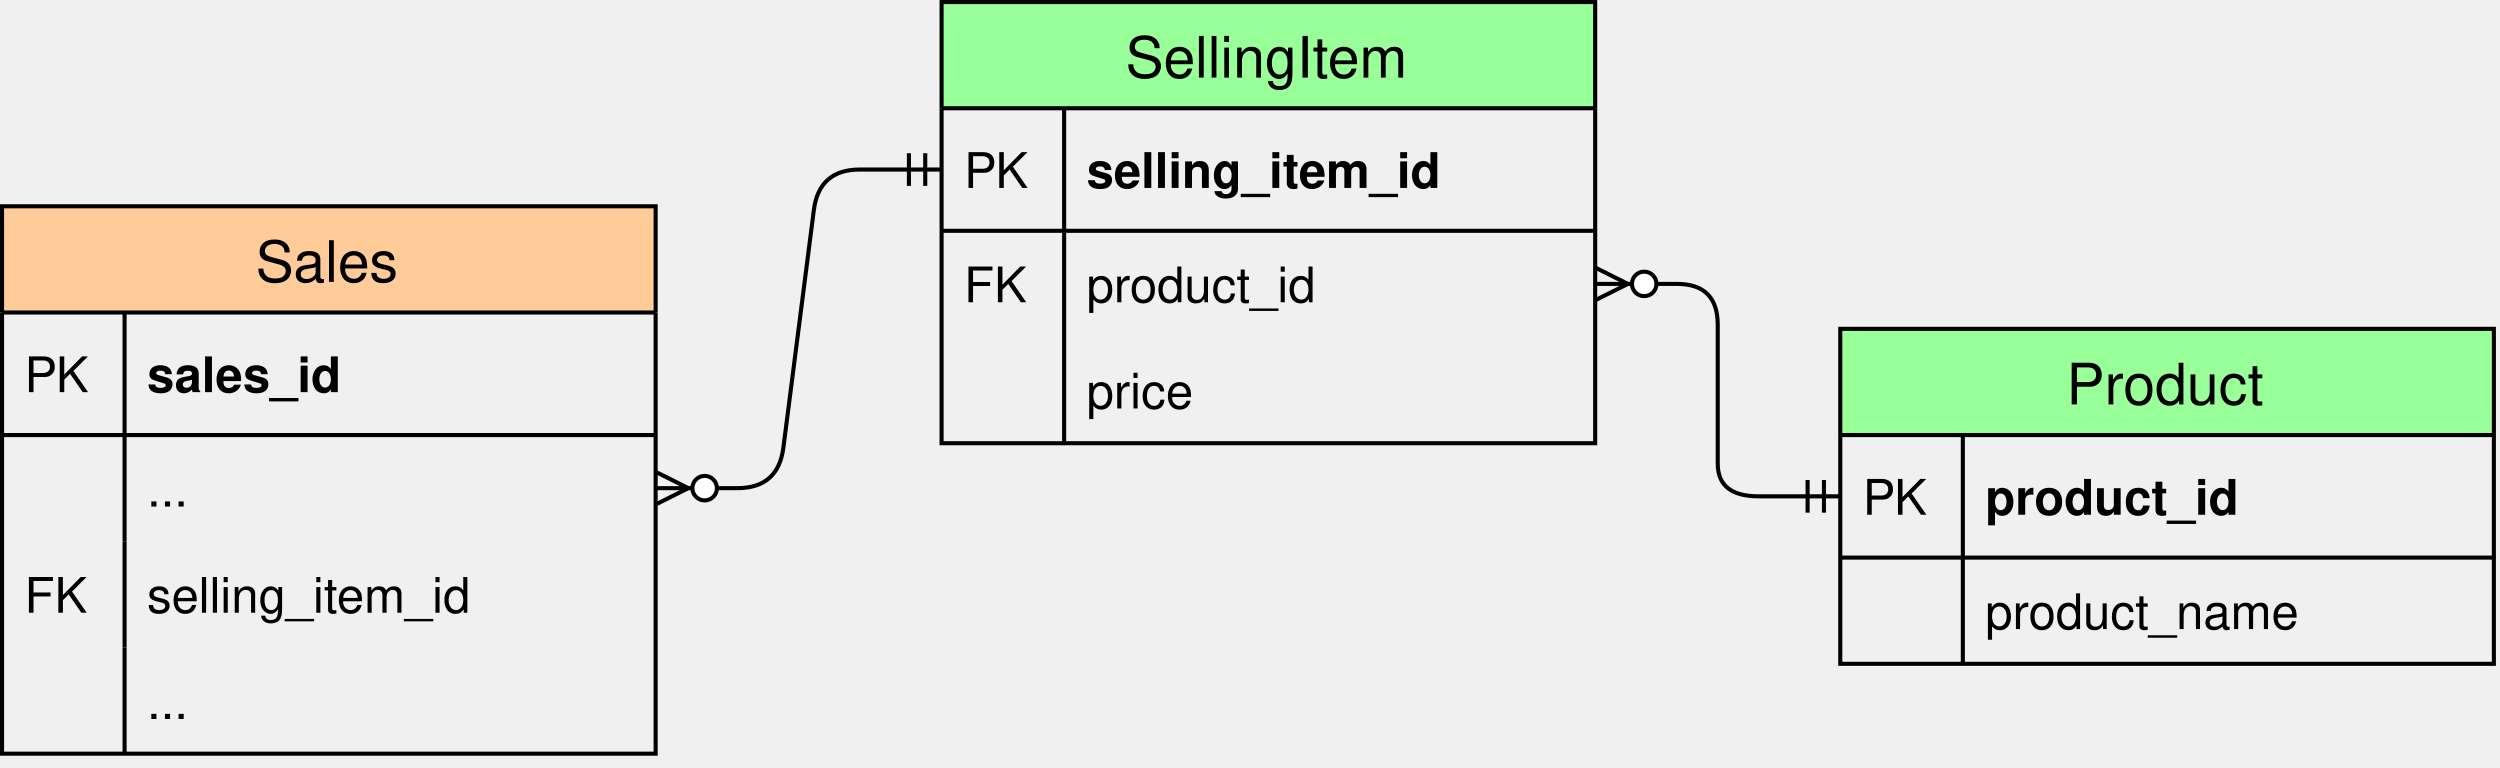
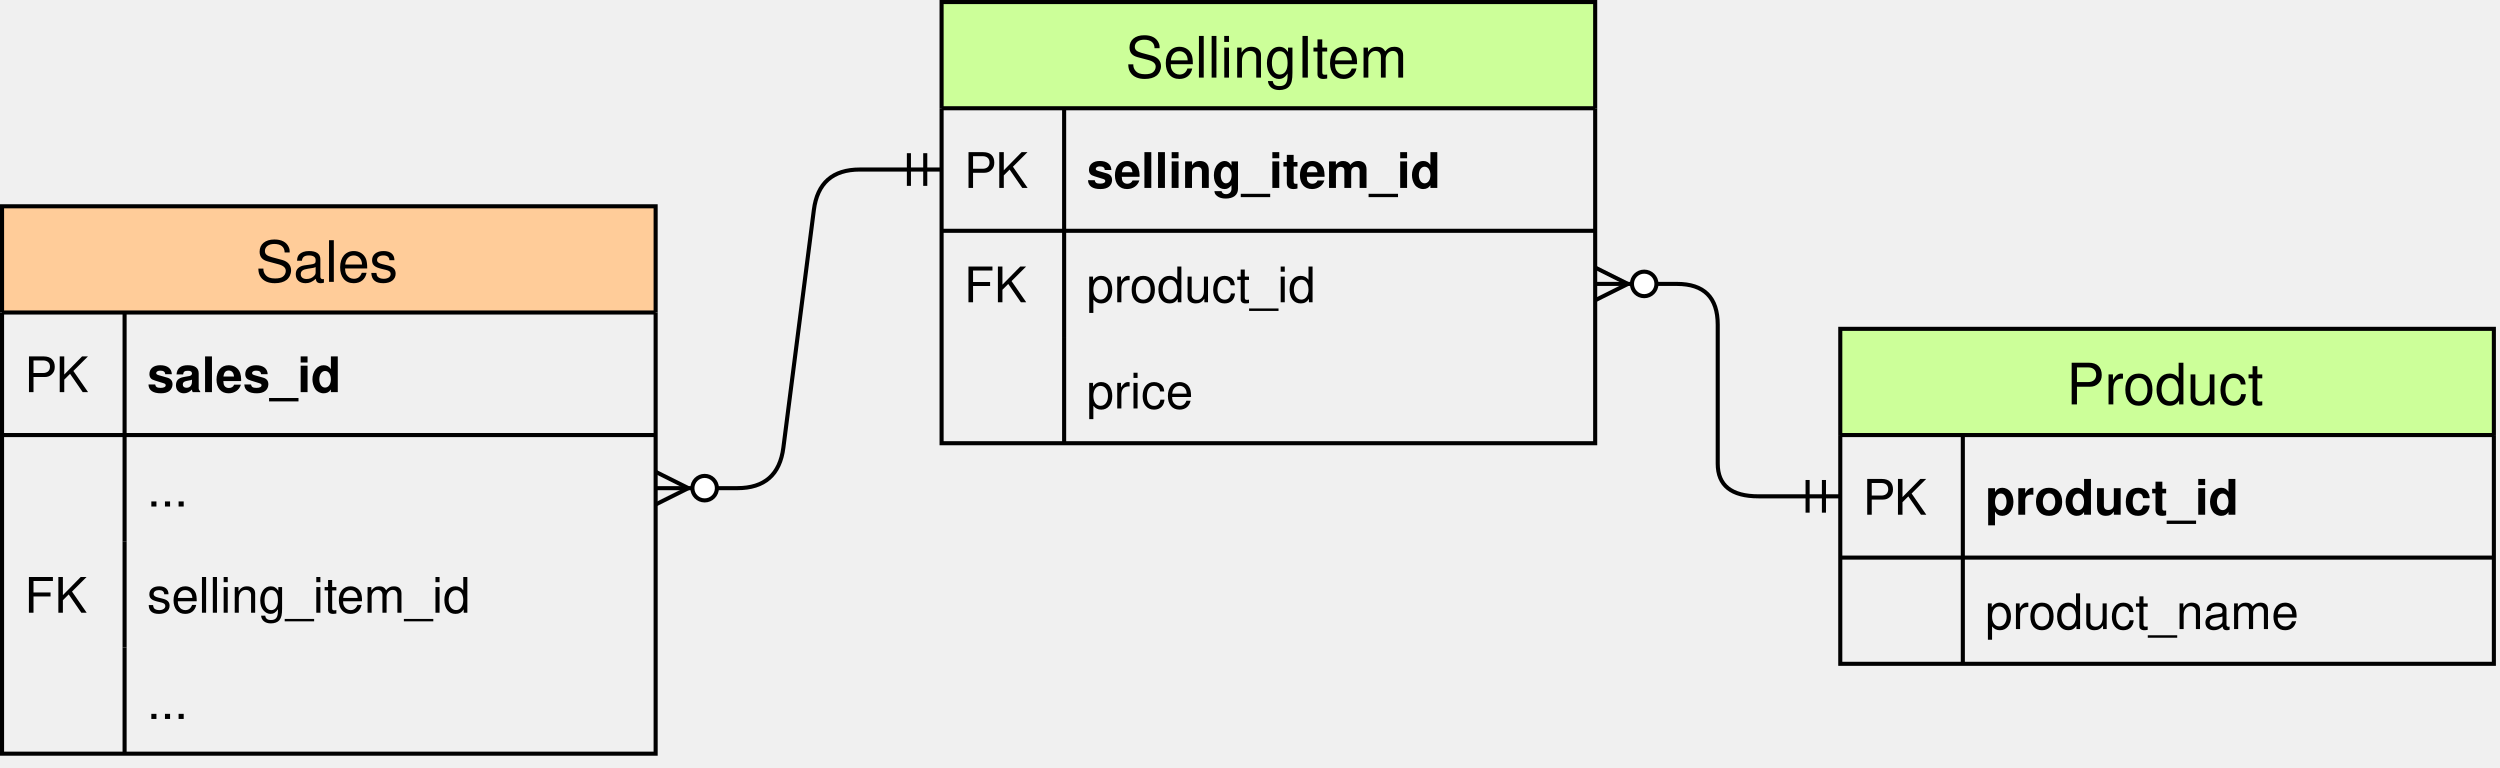
<svg xmlns="http://www.w3.org/2000/svg" version="1.1" width="612px" height="188px" viewBox="-0.5 -0.5 612 188">
  <defs>
    <clipPath id="mx-clip-34-76-122-30-0">
      <rect x="34" y="76" width="122" height="30" />
    </clipPath>
    <clipPath id="mx-clip-4-76-22-30-0">
      <rect x="4" y="76" width="22" height="30" />
    </clipPath>
    <clipPath id="mx-clip-34-111-122-26-0">
      <rect x="34" y="111" width="122" height="26" />
    </clipPath>
    <clipPath id="mx-clip-34-137-122-26-0">
      <rect x="34" y="137" width="122" height="26" />
    </clipPath>
    <clipPath id="mx-clip-4-137-22-26-0">
      <rect x="4" y="137" width="22" height="26" />
    </clipPath>
    <clipPath id="mx-clip-34-163-122-26-0">
      <rect x="34" y="163" width="122" height="26" />
    </clipPath>
    <clipPath id="mx-clip-264-26-122-30-0">
      <rect x="264" y="26" width="122" height="30" />
    </clipPath>
    <clipPath id="mx-clip-234-26-22-30-0">
      <rect x="234" y="26" width="22" height="30" />
    </clipPath>
    <clipPath id="mx-clip-264-61-122-26-0">
      <rect x="264" y="61" width="122" height="26" />
    </clipPath>
    <clipPath id="mx-clip-234-61-22-26-0">
      <rect x="234" y="61" width="22" height="26" />
    </clipPath>
    <clipPath id="mx-clip-264-87-122-26-0">
      <rect x="264" y="87" width="122" height="26" />
    </clipPath>
    <clipPath id="mx-clip-484-106-122-30-0">
      <rect x="484" y="106" width="122" height="30" />
    </clipPath>
    <clipPath id="mx-clip-454-106-22-30-0">
      <rect x="454" y="106" width="22" height="30" />
    </clipPath>
    <clipPath id="mx-clip-484-141-122-26-0">
      <rect x="484" y="141" width="122" height="26" />
    </clipPath>
  </defs>
  <g>
    <path d="M 160 119 L 180 119 Q 190 119 191.27 109.08 L 198.73 50.92 Q 200 41 210 41 L 230 41" fill="none" stroke="#000000" stroke-miterlimit="10" pointer-events="stroke" />
    <ellipse cx="172" cy="119" rx="3" ry="3" fill="#ffffff" stroke="#000000" pointer-events="all" />
    <path d="M 160 123 L 168 119 L 160 115" fill="none" stroke="#000000" stroke-miterlimit="10" pointer-events="all" />
    <path d="M 226 45 L 226 37 M 222 45 L 222 37" fill="none" stroke="#000000" stroke-miterlimit="10" pointer-events="all" />
    <path d="M 0 76 L 0 50 L 160 50 L 160 76" fill="#ffcc99" stroke="#000000" stroke-miterlimit="10" pointer-events="all" />
    <path d="M 0 76 L 0 184 L 160 184 L 160 76" fill="none" stroke="#000000" stroke-miterlimit="10" pointer-events="none" />
    <path d="M 0 76 L 160 76" fill="none" stroke="#000000" stroke-miterlimit="10" pointer-events="none" />
    <g fill="#000000" font-family="Helvetica" text-anchor="middle" font-size="14px">
      <text x="79.5" y="68.5">Sales</text>
    </g>
    <path d="M 0 76 M 160 76 M 160 106 L 0 106" fill="none" stroke="#000000" stroke-miterlimit="10" pointer-events="none" />
    <g fill="#000000" font-family="Helvetica" font-weight="bold" text-decoration="underline" clip-path="url(#mx-clip-34-76-122-30-0)" font-size="12px">
      <text x="35.5" y="95.5">sales_id</text>
    </g>
    <path d="M 0 76 M 30 76 L 30 106 M 0 106" fill="none" stroke="#000000" stroke-miterlimit="10" pointer-events="none" />
    <g fill="#000000" font-family="Helvetica" clip-path="url(#mx-clip-4-76-22-30-0)" font-size="12px">
      <text x="5.5" y="95.5">PK</text>
    </g>
    <path d="M 0 106 M 160 106 M 160 132 M 0 132" fill="none" stroke="#000000" stroke-miterlimit="10" pointer-events="none" />
    <g fill="#000000" font-family="Helvetica" clip-path="url(#mx-clip-34-111-122-26-0)" font-size="12px">
      <text x="35.5" y="123.5">...</text>
    </g>
    <path d="M 0 106 M 30 106 L 30 132 M 0 132" fill="none" stroke="#000000" stroke-miterlimit="10" pointer-events="none" />
    <path d="M 0 132 M 160 132 M 160 158 M 0 158" fill="none" stroke="#000000" stroke-miterlimit="10" pointer-events="none" />
    <g fill="#000000" font-family="Helvetica" clip-path="url(#mx-clip-34-137-122-26-0)" font-size="12px">
      <text x="35.5" y="149.5">selling_item_id</text>
    </g>
    <path d="M 0 132 M 30 132 L 30 158 M 0 158" fill="none" stroke="#000000" stroke-miterlimit="10" pointer-events="none" />
    <g fill="#000000" font-family="Helvetica" clip-path="url(#mx-clip-4-137-22-26-0)" font-size="12px">
      <text x="5.5" y="149.5">FK</text>
    </g>
    <path d="M 0 158 M 160 158 M 160 184 M 0 184" fill="none" stroke="#000000" stroke-miterlimit="10" pointer-events="none" />
    <g fill="#000000" font-family="Helvetica" clip-path="url(#mx-clip-34-163-122-26-0)" font-size="12px">
      <text x="35.5" y="175.5">...</text>
    </g>
    <path d="M 0 158 M 30 158 L 30 184 M 0 184" fill="none" stroke="#000000" stroke-miterlimit="10" pointer-events="none" />
-     <path d="M 230 26 L 230 0 L 390 0 L 390 26" fill="#99ff99" stroke="#000000" stroke-miterlimit="10" pointer-events="none" />
+     <path d="M 230 26 L 230 0 L 390 0 L 390 26" fill="#ccff99" stroke="#000000" stroke-miterlimit="10" pointer-events="none" />
    <path d="M 230 26 L 230 108 L 390 108 L 390 26" fill="none" stroke="#000000" stroke-miterlimit="10" pointer-events="none" />
    <path d="M 230 26 L 390 26" fill="none" stroke="#000000" stroke-miterlimit="10" pointer-events="none" />
    <g fill="#000000" font-family="Helvetica" text-anchor="middle" font-size="14px">
      <text x="309.5" y="18.5">SellingItem</text>
    </g>
    <path d="M 230 26 M 390 26 M 390 56 L 230 56" fill="none" stroke="#000000" stroke-miterlimit="10" pointer-events="none" />
    <g fill="#000000" font-family="Helvetica" font-weight="bold" text-decoration="underline" clip-path="url(#mx-clip-264-26-122-30-0)" font-size="12px">
      <text x="265.5" y="45.5">selling_item_id</text>
    </g>
    <path d="M 230 26 M 260 26 L 260 56 M 230 56" fill="none" stroke="#000000" stroke-miterlimit="10" pointer-events="none" />
    <g fill="#000000" font-family="Helvetica" clip-path="url(#mx-clip-234-26-22-30-0)" font-size="12px">
      <text x="235.5" y="45.5">PK</text>
    </g>
    <path d="M 230 56 M 390 56 M 390 82 M 230 82" fill="none" stroke="#000000" stroke-miterlimit="10" pointer-events="none" />
    <g fill="#000000" font-family="Helvetica" clip-path="url(#mx-clip-264-61-122-26-0)" font-size="12px">
      <text x="265.5" y="73.5">product_id</text>
    </g>
    <path d="M 230 56 M 260 56 L 260 82 M 230 82" fill="none" stroke="#000000" stroke-miterlimit="10" pointer-events="none" />
    <g fill="#000000" font-family="Helvetica" clip-path="url(#mx-clip-234-61-22-26-0)" font-size="12px">
      <text x="235.5" y="73.5">FK</text>
    </g>
    <path d="M 230 82 M 390 82 M 390 108 M 230 108" fill="none" stroke="#000000" stroke-miterlimit="10" pointer-events="none" />
    <g fill="#000000" font-family="Helvetica" clip-path="url(#mx-clip-264-87-122-26-0)" font-size="12px">
      <text x="265.5" y="99.5">price</text>
    </g>
    <path d="M 230 82 M 260 82 L 260 108 M 230 108" fill="none" stroke="#000000" stroke-miterlimit="10" pointer-events="none" />
-     <path d="M 450 106 L 450 80 L 610 80 L 610 106" fill="#99ff99" stroke="#000000" stroke-miterlimit="10" pointer-events="none" />
+     <path d="M 450 106 L 450 80 L 610 80 L 610 106" fill="#ccff99" stroke="#000000" stroke-miterlimit="10" pointer-events="none" />
    <path d="M 450 106 L 450 162 L 610 162 L 610 106" fill="none" stroke="#000000" stroke-miterlimit="10" pointer-events="none" />
    <path d="M 450 106 L 610 106" fill="none" stroke="#000000" stroke-miterlimit="10" pointer-events="none" />
    <g fill="#000000" font-family="Helvetica" text-anchor="middle" font-size="14px">
      <text x="529.5" y="98.5">Product</text>
    </g>
    <path d="M 450 106 M 610 106 M 610 136 L 450 136" fill="none" stroke="#000000" stroke-miterlimit="10" pointer-events="none" />
    <g fill="#000000" font-family="Helvetica" font-weight="bold" text-decoration="underline" clip-path="url(#mx-clip-484-106-122-30-0)" font-size="12px">
      <text x="485.5" y="125.5">product_id</text>
    </g>
    <path d="M 450 106 M 480 106 L 480 136 M 450 136" fill="none" stroke="#000000" stroke-miterlimit="10" pointer-events="none" />
    <g fill="#000000" font-family="Helvetica" clip-path="url(#mx-clip-454-106-22-30-0)" font-size="12px">
      <text x="455.5" y="125.5">PK</text>
    </g>
    <path d="M 450 136 M 610 136 M 610 162 M 450 162" fill="none" stroke="#000000" stroke-miterlimit="10" pointer-events="none" />
    <g fill="#000000" font-family="Helvetica" clip-path="url(#mx-clip-484-141-122-26-0)" font-size="12px">
      <text x="485.5" y="153.5">product_name</text>
    </g>
    <path d="M 450 136 M 480 136 L 480 162 M 450 162" fill="none" stroke="#000000" stroke-miterlimit="10" pointer-events="none" />
    <path d="M 390 69 L 410 69 Q 420 69 420 79 L 420 87 Q 420 95 420 105 L 420 113 Q 420 121 430 121 L 450 121" fill="none" stroke="#000000" stroke-miterlimit="10" pointer-events="none" />
    <ellipse cx="402" cy="69" rx="3" ry="3" fill="#ffffff" stroke="#000000" pointer-events="none" />
    <path d="M 390 73 L 398 69 L 390 65" fill="none" stroke="#000000" stroke-miterlimit="10" pointer-events="none" />
    <path d="M 446 125 L 446 117 M 442 125 L 442 117" fill="none" stroke="#000000" stroke-miterlimit="10" pointer-events="none" />
  </g>
</svg>
